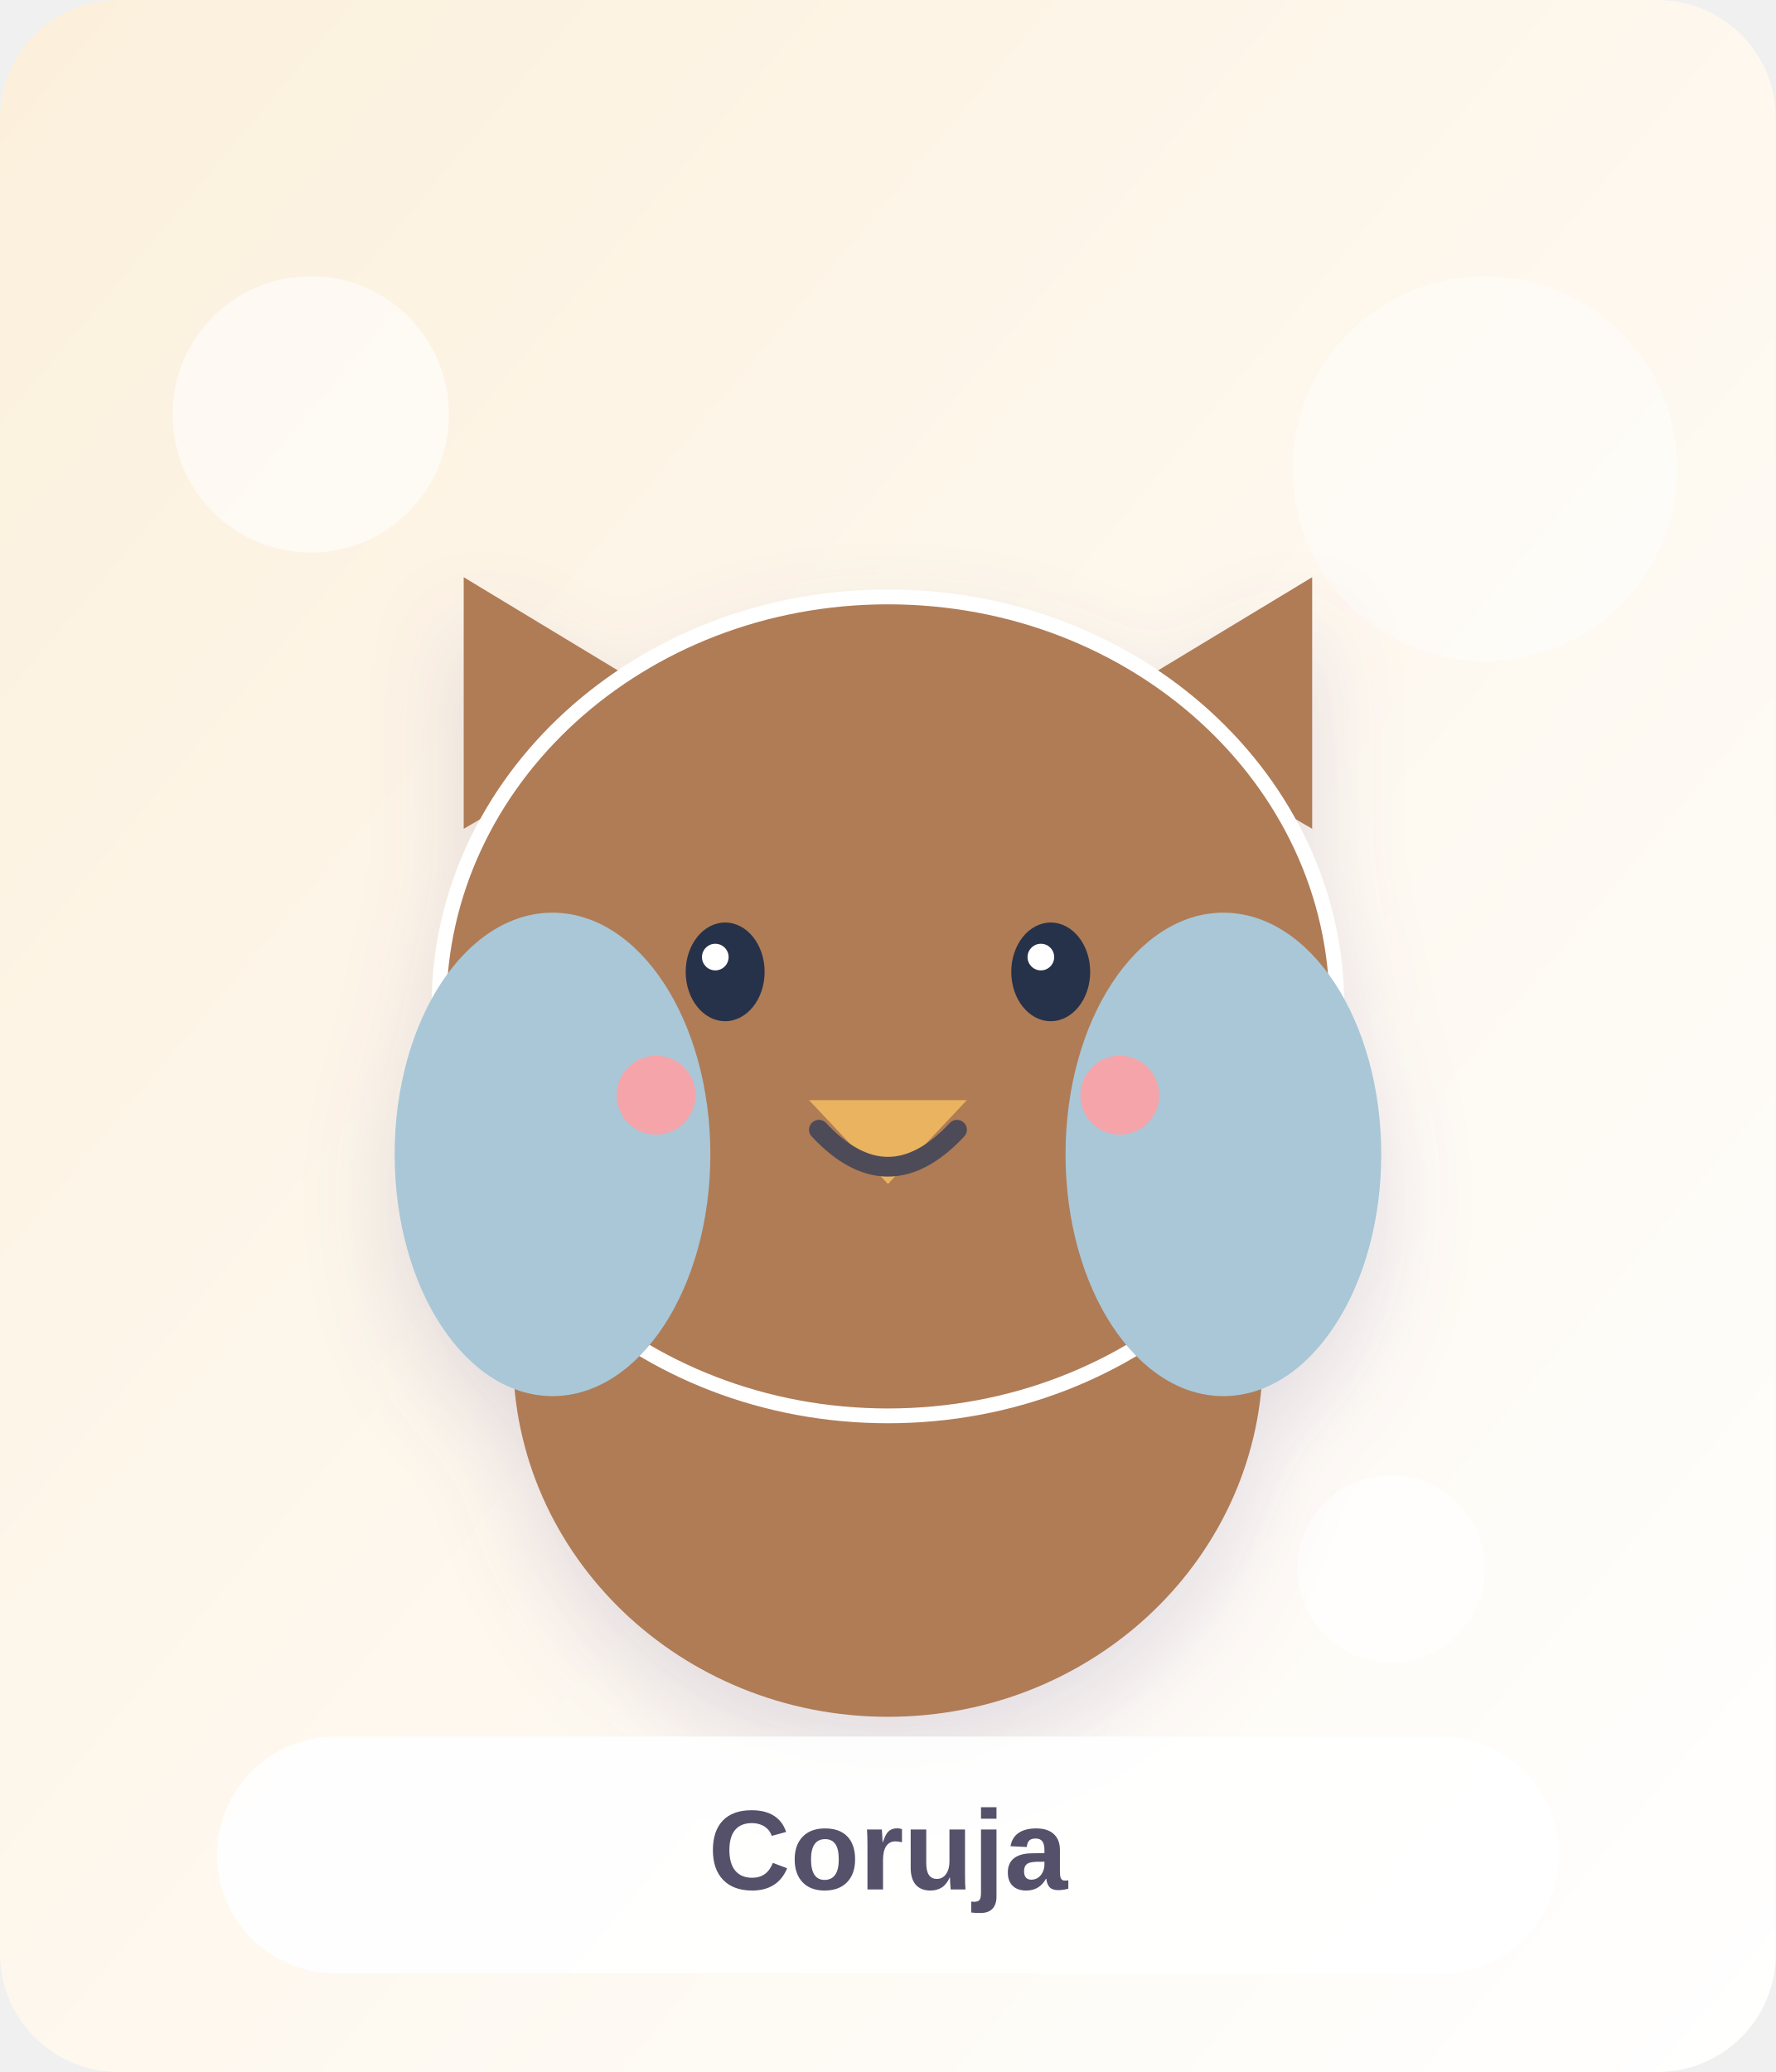
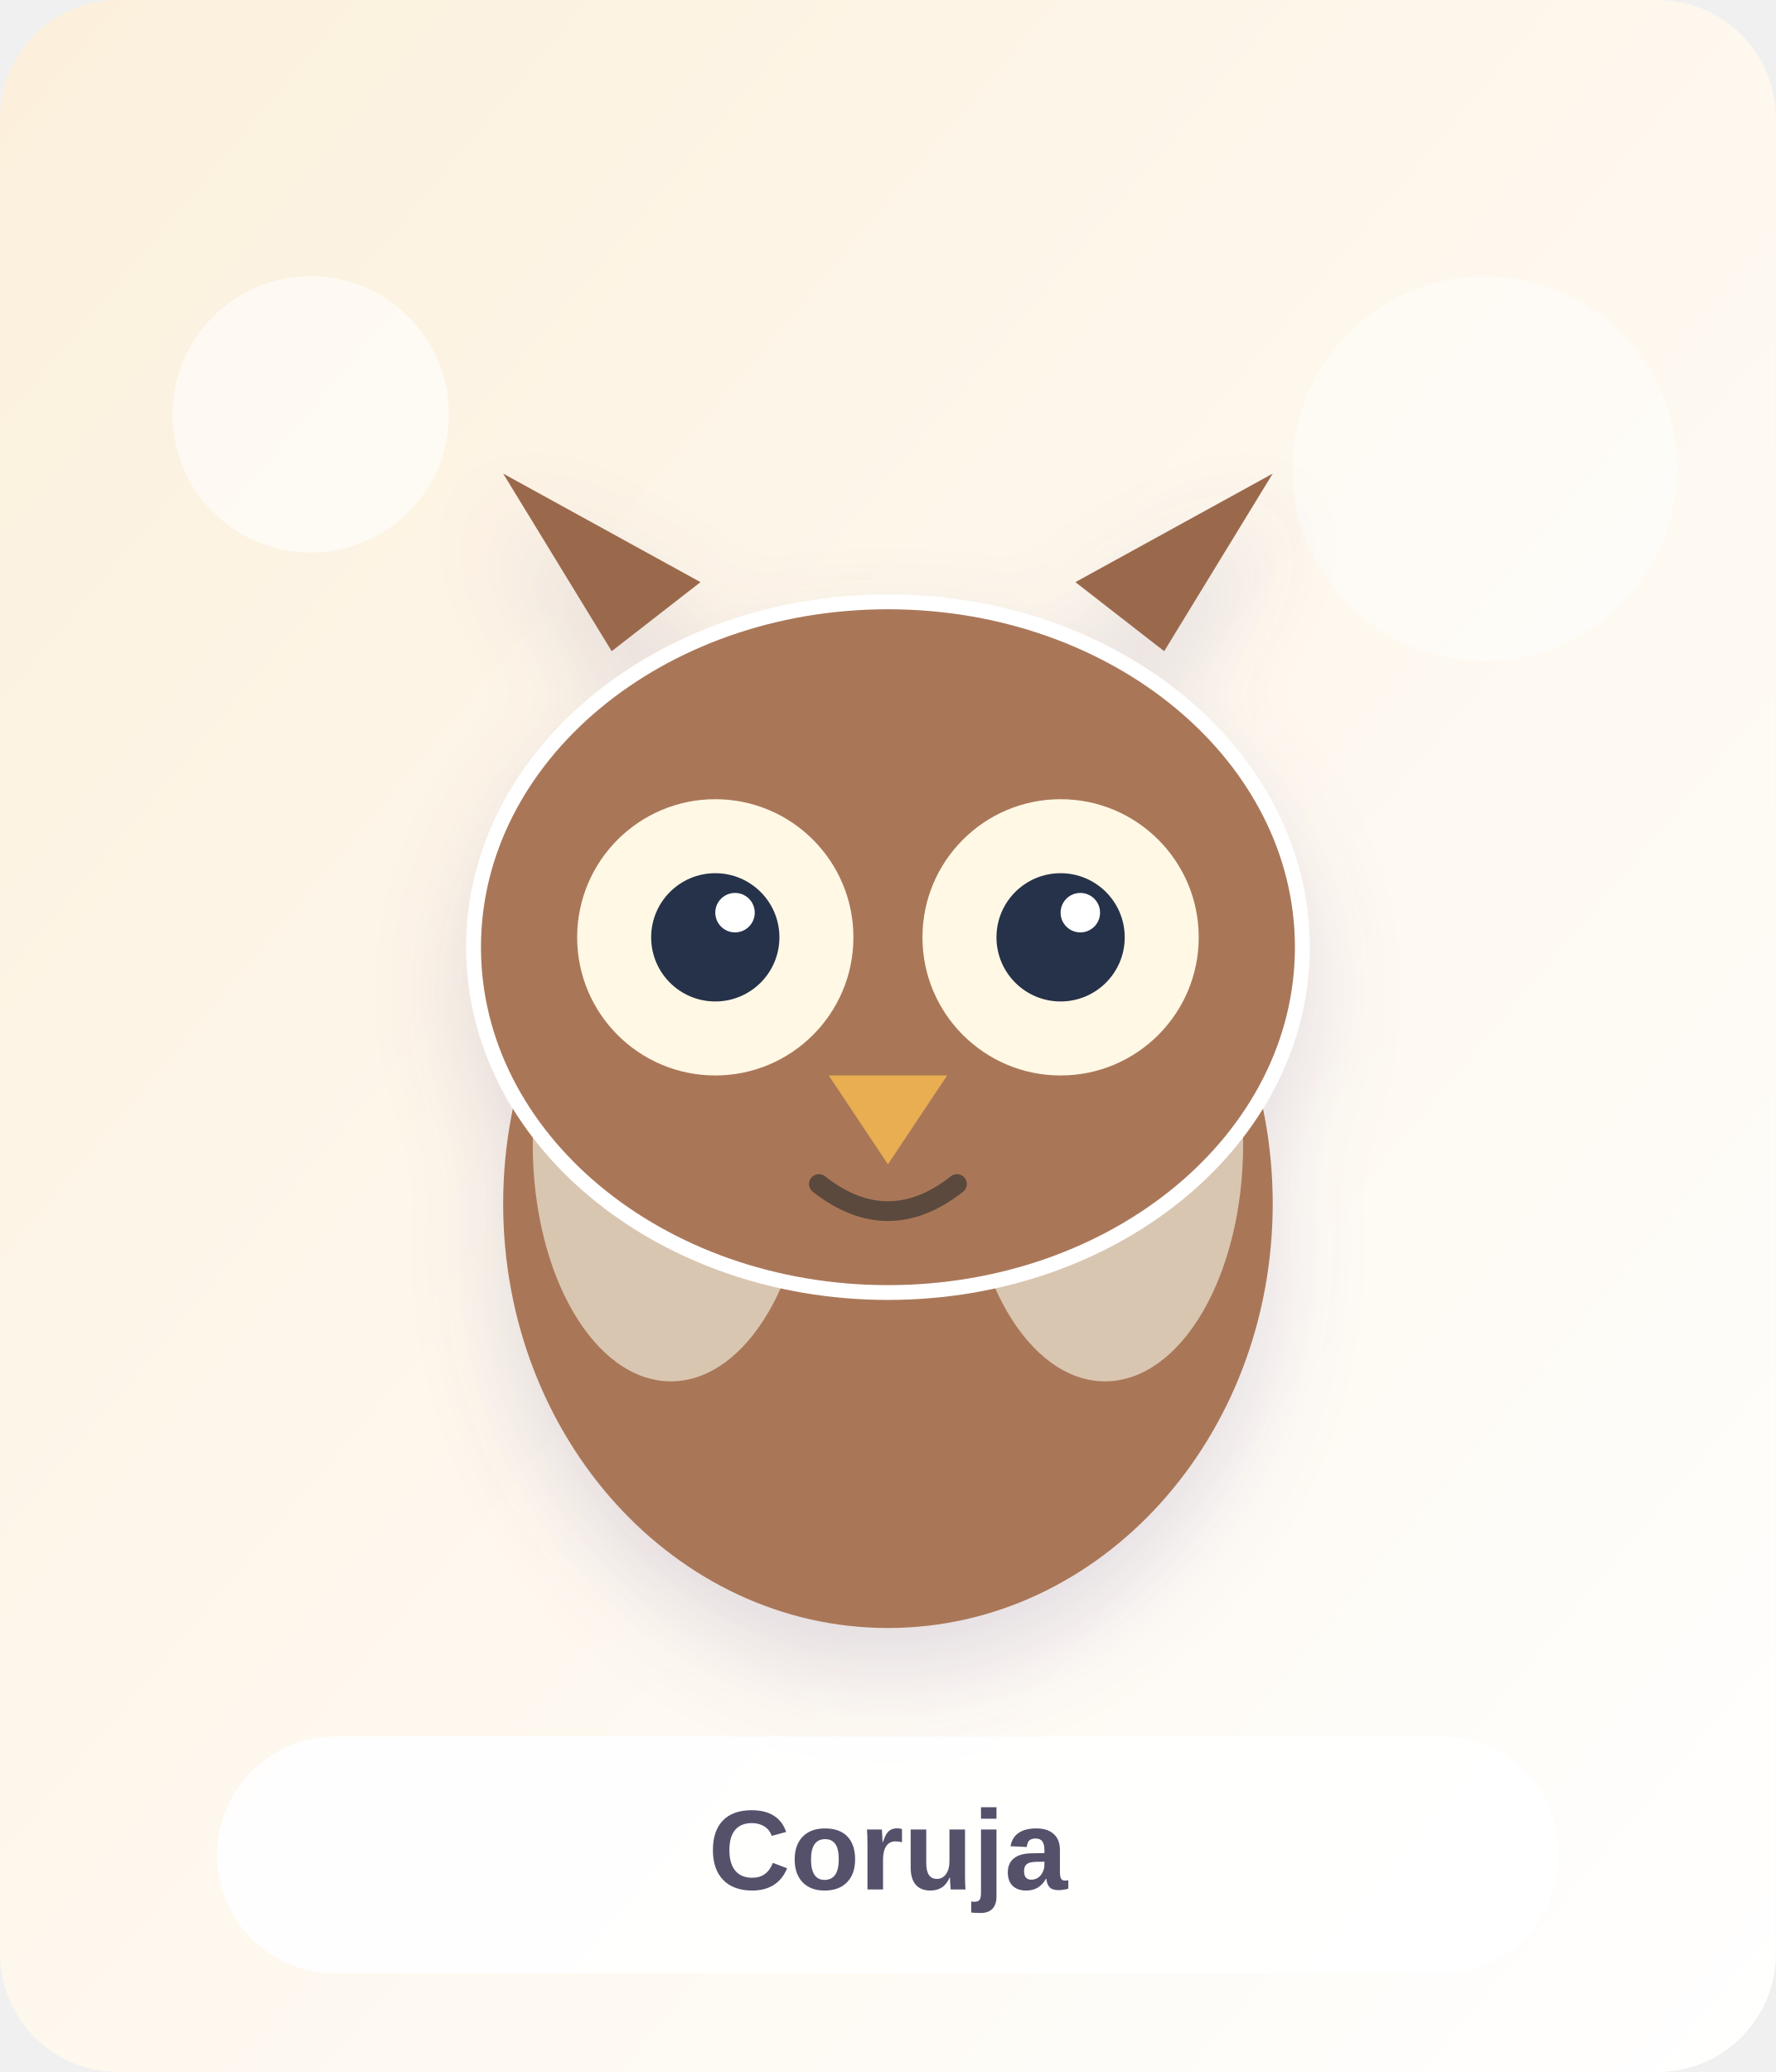
<svg xmlns="http://www.w3.org/2000/svg" width="360" height="420" viewBox="0 0 360 420" role="img" aria-label="Ilustração de Coruja">
  <defs>
    <linearGradient id="bg" x1="0" y1="0" x2="1" y2="1">
      <stop stop-color="#FCF0DC" />
      <stop offset="1" stop-color="#FFFFFF" />
    </linearGradient>
    <filter id="shadow" x="-30%" y="-30%" width="160%" height="160%">
      <feDropShadow dx="0" dy="9" stdDeviation="9" flood-color="#7D6C9C" flood-opacity=".20" />
    </filter>
  </defs>
  <rect width="360" height="420" rx="24" fill="url(#bg)" />
  <circle cx="63" cy="84" r="28" fill="#FFFFFF99" />
  <circle cx="301" cy="95" r="39" fill="#FFFFFF77" />
-   <circle cx="282" cy="318" r="19" fill="#FFFFFFB2" />
  <g filter="url(#shadow)">
-     <ellipse cx="180" cy="275" rx="76" ry="73" fill="#AF7B56" stroke="none" stroke-width="0" />
-     <path d="M94 168 L94 117 L137 143 M223 143 L266 117 L266 168" fill="#AF7B56" stroke="none" stroke-width="0" stroke-linecap="round" stroke-linejoin="round" />
-     <ellipse cx="180" cy="204" rx="91" ry="83" fill="#AF7B56" stroke="#FFFFFF" stroke-width="3" />
-     <ellipse cx="112" cy="234" rx="32" ry="49" fill="#A9C7D7" stroke="none" stroke-width="0" />
-     <ellipse cx="248" cy="234" rx="32" ry="49" fill="#A9C7D7" stroke="none" stroke-width="0" />
-     <path d="M164 223 L196 223 L180 240 Z" fill="#EAB35F" stroke="none" stroke-width="0" stroke-linecap="round" stroke-linejoin="round" />
-     <ellipse cx="147" cy="197" rx="8" ry="10" fill="#26324A" stroke="none" stroke-width="0" />
-     <ellipse cx="213" cy="197" rx="8" ry="10" fill="#26324A" stroke="none" stroke-width="0" />
-     <circle cx="145" cy="194" r="2.7" fill="#FFFFFF" />
-     <circle cx="211" cy="194" r="2.7" fill="#FFFFFF" />
-     <circle cx="133" cy="222" r="8" fill="#F5A4AA" />
-     <circle cx="227" cy="222" r="8" fill="#F5A4AA" />
-     <path d="M166 229 Q180 244 194 229" fill="none" stroke="#4E4B58" stroke-width="4" stroke-linecap="round" stroke-linejoin="round" />
+     <path d="M124 132 L102 96 L142 118 Z" fill="#9A694B" />
+     <path d="M236 132 L258 96 L218 118 Z" fill="#9A694B" />
+     <ellipse cx="180" cy="244" rx="78" ry="86" fill="#A97758" />
+     <ellipse cx="136" cy="232" rx="28" ry="48" fill="#D9C6B1" />
+     <ellipse cx="224" cy="232" rx="28" ry="48" fill="#D9C6B1" />
+     <ellipse cx="180" cy="192" rx="84" ry="70" fill="#A97758" stroke="#fff" stroke-width="3" />
+     <circle cx="145" cy="190" r="28" fill="#FFF8E5" />
+     <circle cx="215" cy="190" r="28" fill="#FFF8E5" />
+     <circle cx="145" cy="190" r="13" fill="#26324A" />
+     <circle cx="215" cy="190" r="13" fill="#26324A" />
+     <circle cx="149" cy="185" r="4" fill="#fff" />
+     <circle cx="219" cy="185" r="4" fill="#fff" />
+     <path d="M168 218 L192 218 L180 236 Z" fill="#E8AE51" />
+     <path d="M166 240 Q180 251 194 240" fill="none" stroke="#5C4A3D" stroke-width="4" stroke-linecap="round" />
  </g>
  <rect x="44" y="352" width="272" height="48" rx="24" fill="#FFFFFFE9" />
  <text x="180" y="383" font-family="Verdana,Arial,sans-serif" font-weight="bold" font-size="23" text-anchor="middle" fill="#55516B">Coruja</text>
</svg>
